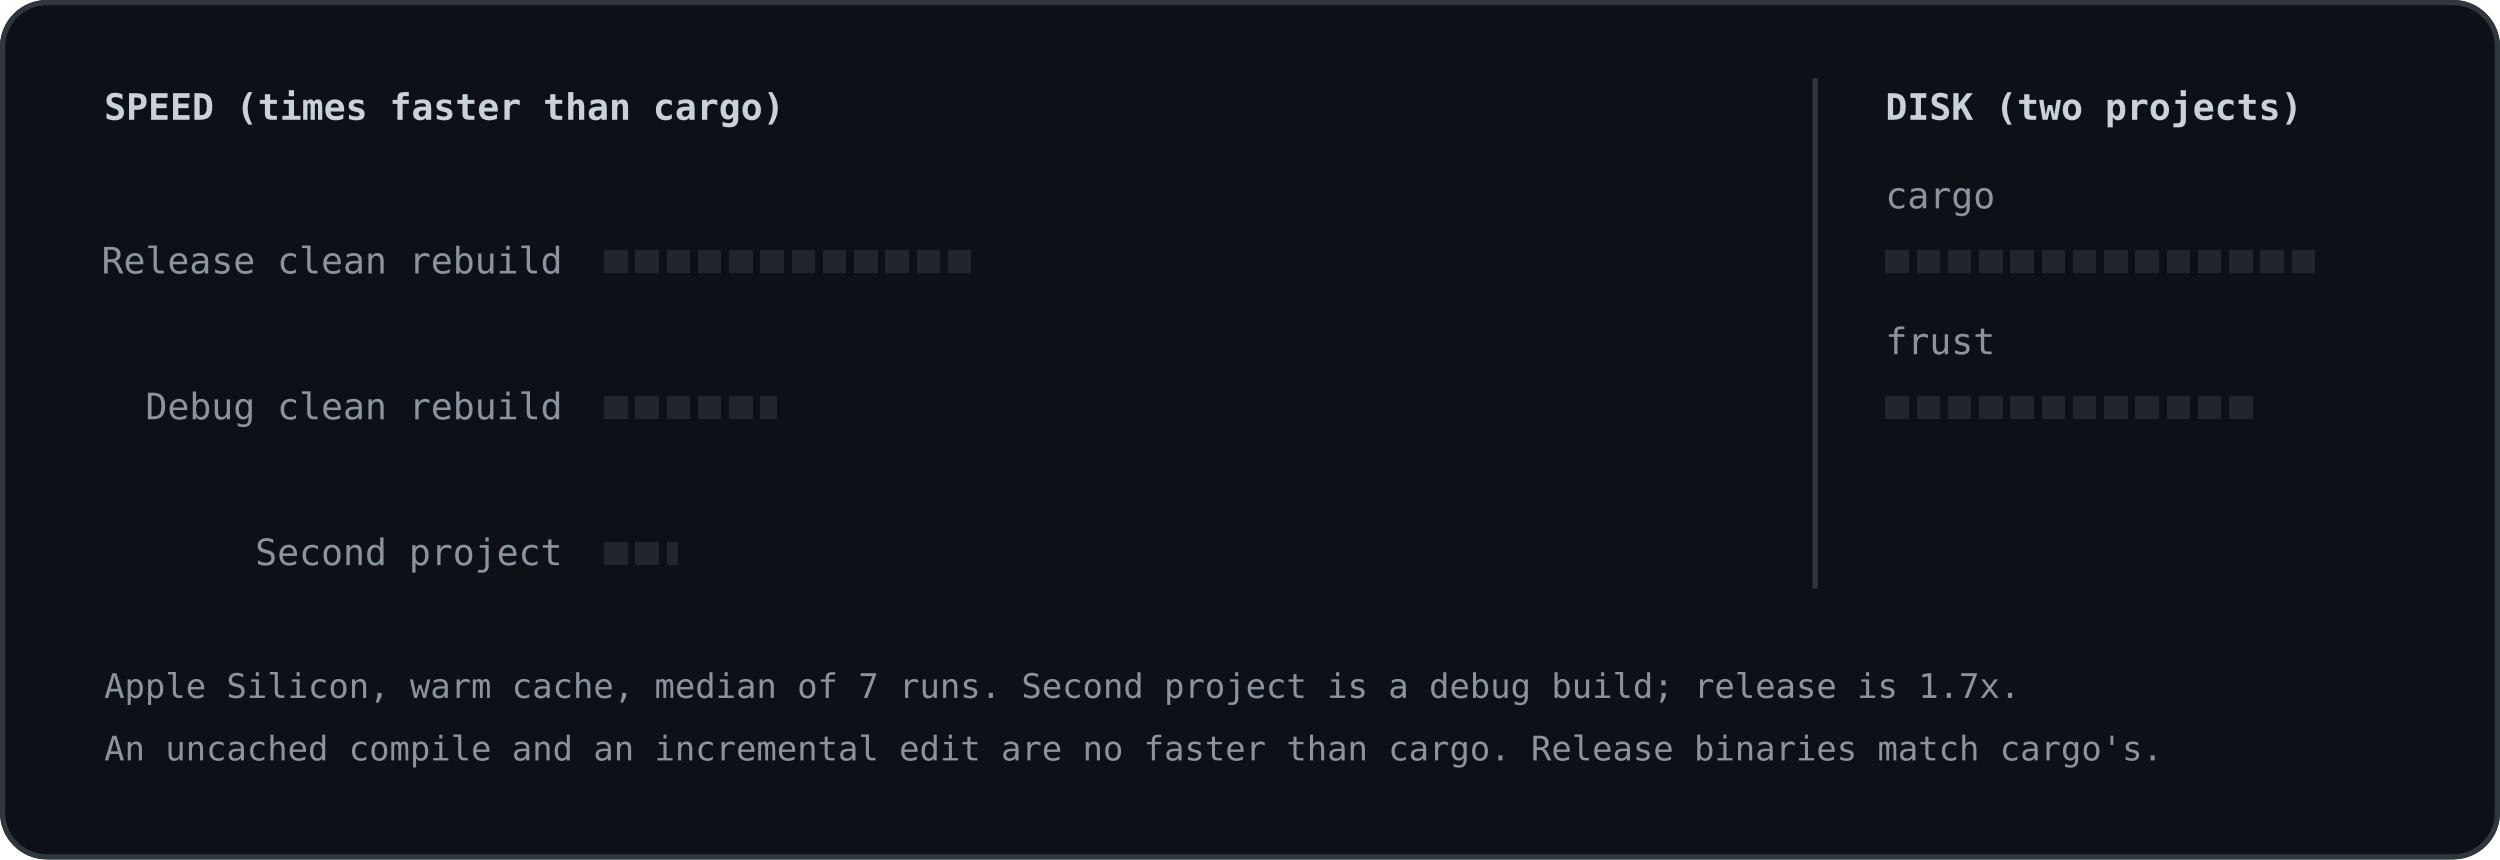
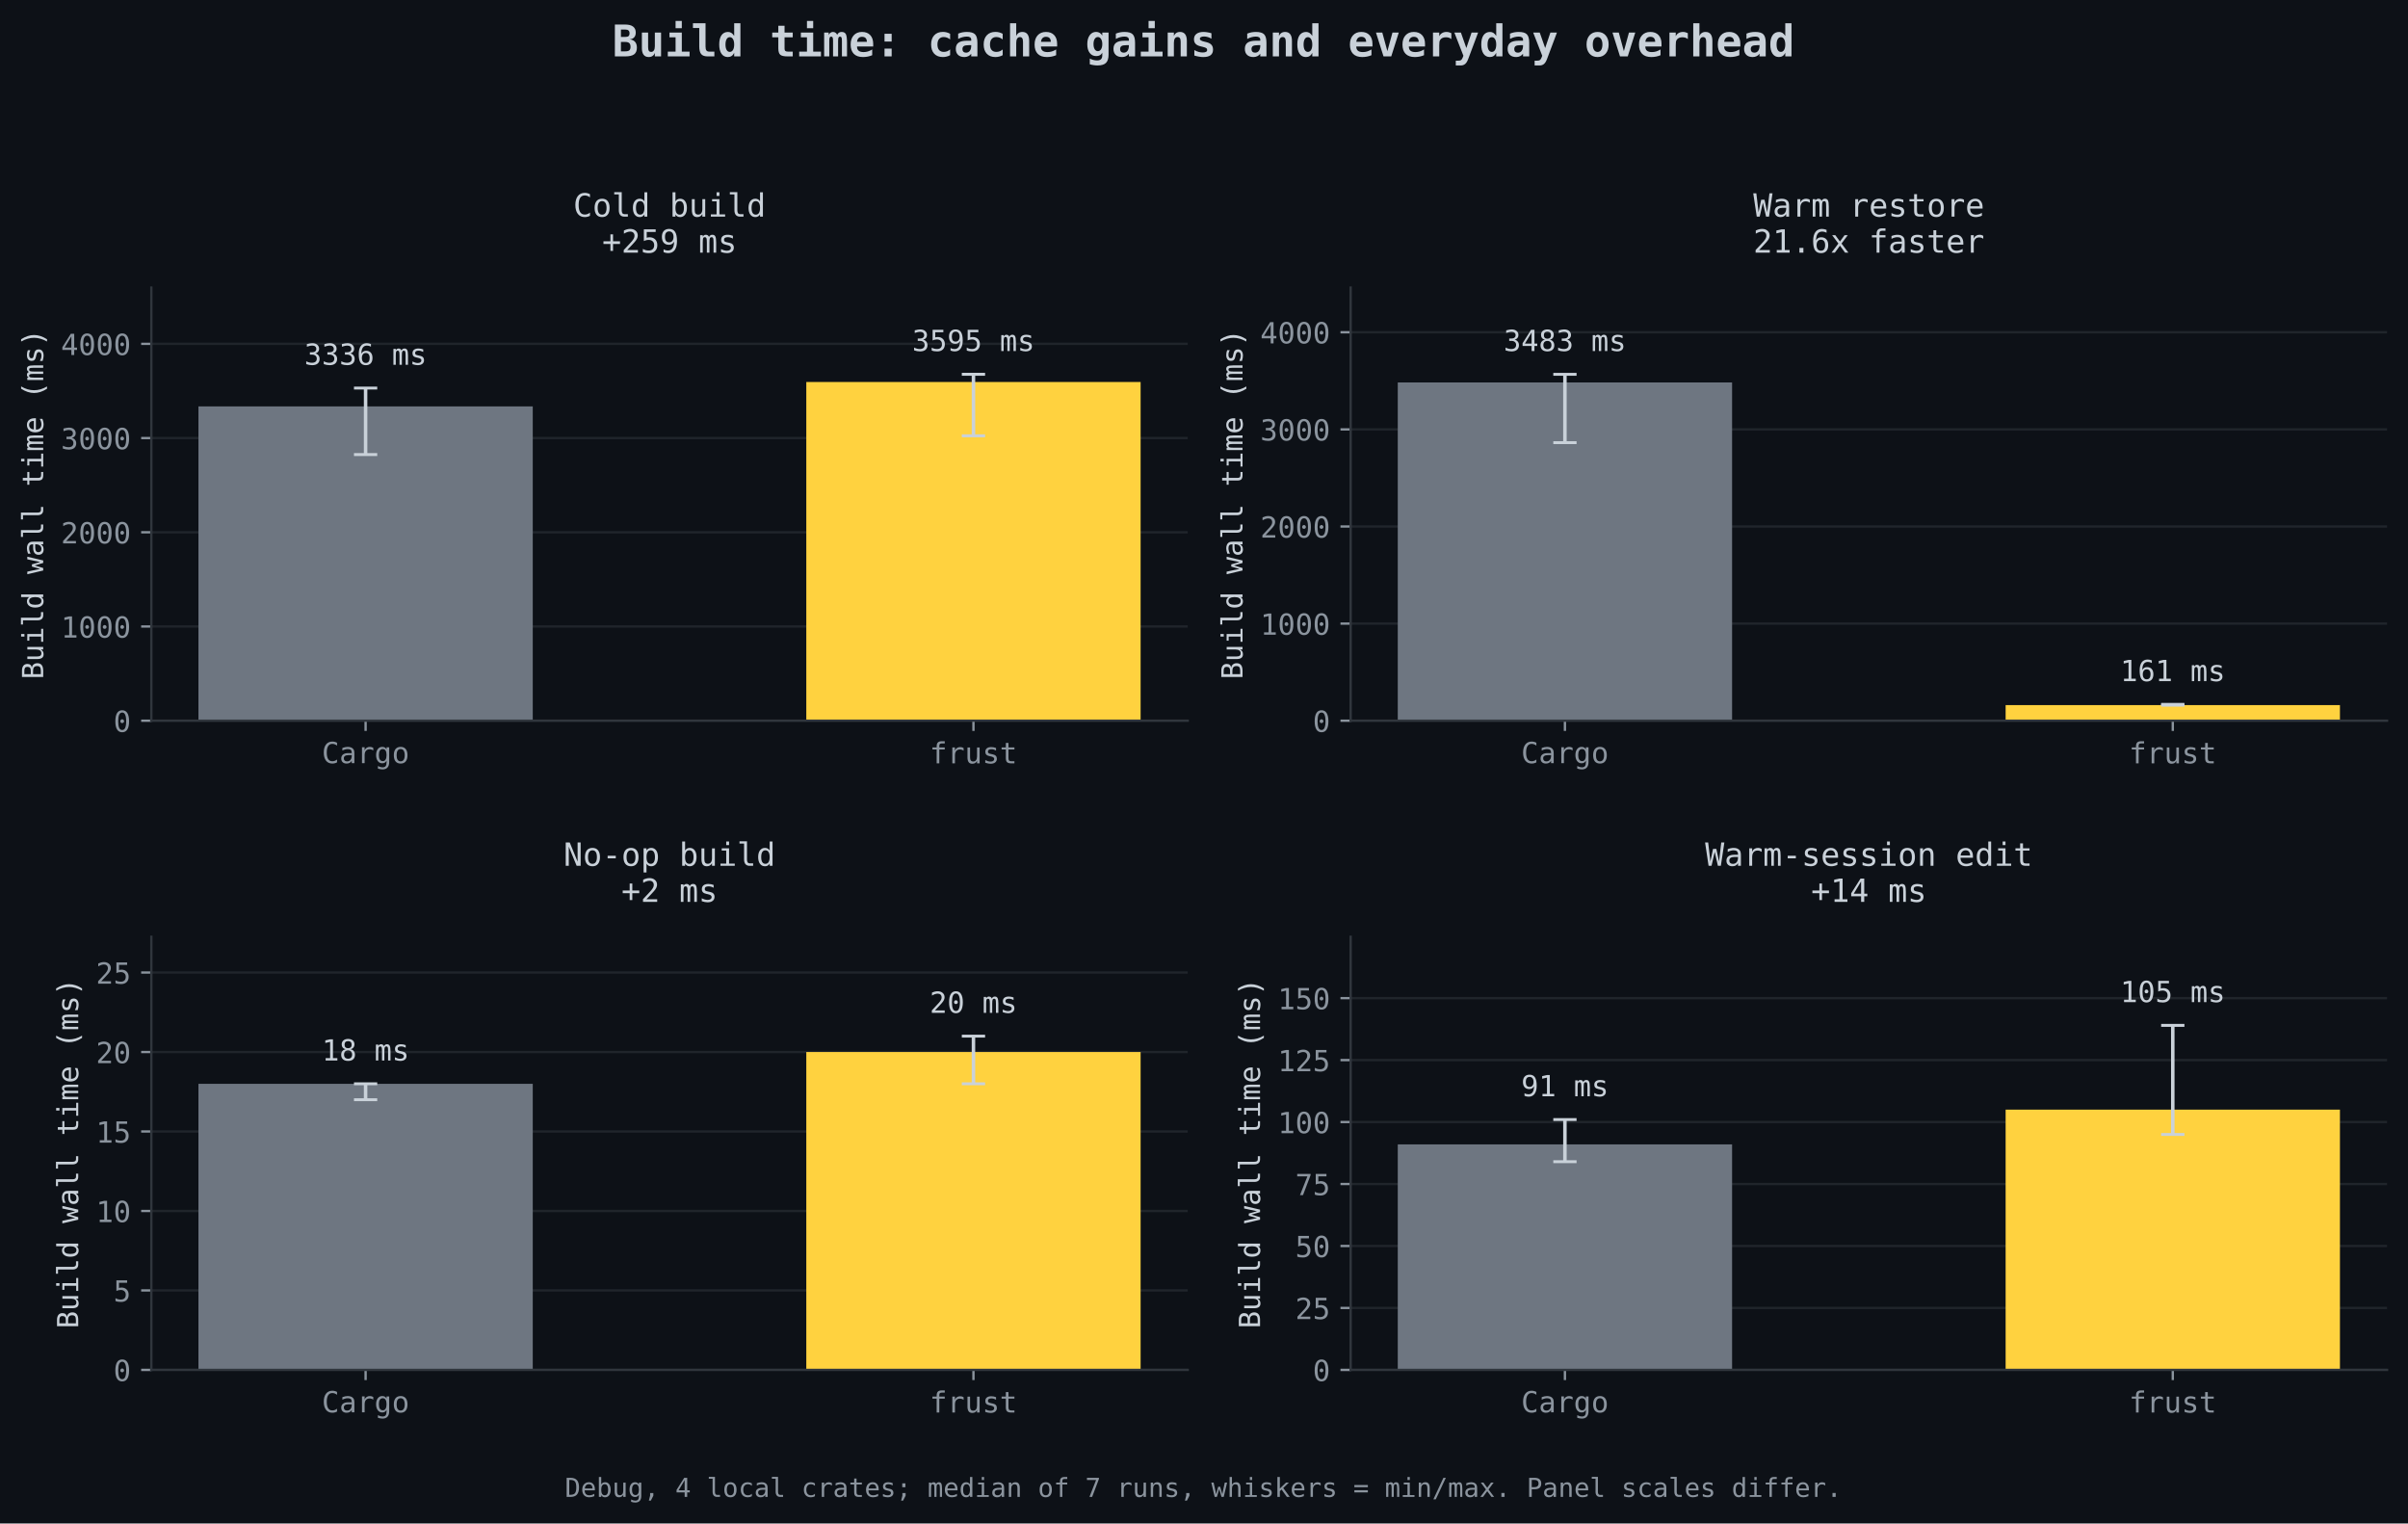
- <svg xmlns="http://www.w3.org/2000/svg" viewBox="0 0 960 330" width="960" height="330" role="img" aria-labelledby="t d">
-   <rect width="960" height="330" rx="18" fill="#0d1117" />
-   <rect x="1" y="1" width="958" height="328" rx="17" fill="none" stroke="#30363d" stroke-width="2" />
-   <text x="40" y="46" text-anchor="start" font-family="ui-monospace,SFMono-Regular,Menlo,Consolas,monospace" font-size="14" font-weight="bold" fill="#c9d1d9">SPEED  (times faster than cargo)</text>
-   <text x="724" y="46" text-anchor="start" font-family="ui-monospace,SFMono-Regular,Menlo,Consolas,monospace" font-size="14" font-weight="bold" fill="#c9d1d9">DISK  (two projects)</text>
-   <rect x="696" y="30" width="2" height="196" fill="#30363d" />
-   <text x="216" y="105" text-anchor="end" font-family="ui-monospace,SFMono-Regular,Menlo,Consolas,monospace" font-size="14" fill="#8b949e">Release clean rebuild</text>
-   <g shape-rendering="crispEdges">
-     <rect x="232" y="96" width="9" height="9" fill="#21262d">
-       <animate attributeName="fill" values="#21262d;#ffb089;#ffd23f;#ffd23f;#21262d;#21262d" keyTimes="0;0.05;0.07;0.95;0.98;1" calcMode="discrete" dur="8.0s" repeatCount="indefinite" />
-     </rect>
-     <rect x="244" y="96" width="9" height="9" fill="#21262d">
-       <animate attributeName="fill" values="#21262d;#ffb089;#ffd23f;#ffd23f;#21262d;#21262d" keyTimes="0;0.067;0.087;0.95;0.98;1" calcMode="discrete" dur="8.0s" repeatCount="indefinite" />
-     </rect>
-     <rect x="256" y="96" width="9" height="9" fill="#21262d">
-       <animate attributeName="fill" values="#21262d;#ffb089;#ffd23f;#ffd23f;#21262d;#21262d" keyTimes="0;0.083;0.103;0.95;0.98;1" calcMode="discrete" dur="8.0s" repeatCount="indefinite" />
-     </rect>
-     <rect x="268" y="96" width="9" height="9" fill="#21262d">
-       <animate attributeName="fill" values="#21262d;#ffb089;#ffd23f;#ffd23f;#21262d;#21262d" keyTimes="0;0.1;0.12;0.95;0.98;1" calcMode="discrete" dur="8.0s" repeatCount="indefinite" />
-     </rect>
-     <rect x="280" y="96" width="9" height="9" fill="#21262d">
-       <animate attributeName="fill" values="#21262d;#ffb089;#ffd23f;#ffd23f;#21262d;#21262d" keyTimes="0;0.117;0.137;0.95;0.98;1" calcMode="discrete" dur="8.0s" repeatCount="indefinite" />
-     </rect>
-     <rect x="292" y="96" width="9" height="9" fill="#21262d">
-       <animate attributeName="fill" values="#21262d;#ffb089;#ffd23f;#ffd23f;#21262d;#21262d" keyTimes="0;0.133;0.153;0.95;0.98;1" calcMode="discrete" dur="8.0s" repeatCount="indefinite" />
-     </rect>
-     <rect x="304" y="96" width="9" height="9" fill="#21262d">
-       <animate attributeName="fill" values="#21262d;#ffb089;#ffd23f;#ffd23f;#21262d;#21262d" keyTimes="0;0.15;0.17;0.95;0.98;1" calcMode="discrete" dur="8.0s" repeatCount="indefinite" />
-     </rect>
-     <rect x="316" y="96" width="9" height="9" fill="#21262d">
-       <animate attributeName="fill" values="#21262d;#ffb089;#ffd23f;#ffd23f;#21262d;#21262d" keyTimes="0;0.167;0.187;0.95;0.98;1" calcMode="discrete" dur="8.0s" repeatCount="indefinite" />
-     </rect>
-     <rect x="328" y="96" width="9" height="9" fill="#21262d">
-       <animate attributeName="fill" values="#21262d;#ffb089;#ffd23f;#ffd23f;#21262d;#21262d" keyTimes="0;0.183;0.203;0.95;0.98;1" calcMode="discrete" dur="8.0s" repeatCount="indefinite" />
-     </rect>
-     <rect x="340" y="96" width="9" height="9" fill="#21262d">
-       <animate attributeName="fill" values="#21262d;#ffb089;#ffd23f;#ffd23f;#21262d;#21262d" keyTimes="0;0.2;0.22;0.95;0.98;1" calcMode="discrete" dur="8.0s" repeatCount="indefinite" />
-     </rect>
-     <rect x="352" y="96" width="9" height="9" fill="#21262d">
-       <animate attributeName="fill" values="#21262d;#ffb089;#ffd23f;#ffd23f;#21262d;#21262d" keyTimes="0;0.217;0.237;0.95;0.98;1" calcMode="discrete" dur="8.0s" repeatCount="indefinite" />
-     </rect>
-     <rect x="364" y="96" width="9" height="9" fill="#21262d">
-       <animate attributeName="fill" values="#21262d;#ffb089;#ffd23f;#ffd23f;#21262d;#21262d" keyTimes="0;0.233;0.253;0.95;0.98;1" calcMode="discrete" dur="8.0s" repeatCount="indefinite" />
-     </rect>
+ <svg xmlns="http://www.w3.org/2000/svg" xmlns:xlink="http://www.w3.org/1999/xlink" width="827.612pt" height="523.538pt" viewBox="0 0 827.612 523.538" version="1.1">
+   <defs>
+     <style type="text/css">*{stroke-linejoin: round; stroke-linecap: butt}</style>
+   </defs>
+   <g id="figure_1">
+     <g id="patch_1">
+       <path d="M 0 523.538 L 827.612 523.538 L 827.612 0 L 0 0 z " style="fill: #0d1117" />
+     </g>
+     <g id="axes_1">
+       <g id="patch_2">
+         <path d="M 52.013 247.67 L 408.212 247.67 L 408.212 98.832 L 52.013 98.832 z " style="fill: #0d1117" />
+       </g>
+       <g id="matplotlib.axis_1">
+         <g id="xtick_1">
+           <g id="line2d_1">
+             <defs>
+               <path id="mad89effe1b" d="M 0 0 L 0 3.5 " style="stroke: #8b949e; stroke-width: 0.8" />
+             </defs>
+             <g>
+               <use xlink:href="#mad89effe1b" x="125.655" y="247.67" style="fill: #8b949e; stroke: #8b949e; stroke-width: 0.8" />
+             </g>
+           </g>
+           <g id="text_1">
+             <text style="font-size: 10px; font-family: 'DejaVu Sans Mono'; text-anchor: middle; fill: #8b949e" x="125.655" y="262.253" transform="rotate(-0 125.655 262.2528)">Cargo</text>
+           </g>
+         </g>
+         <g id="xtick_2">
+           <g id="line2d_2">
+             <g>
+               <use xlink:href="#mad89effe1b" x="334.57" y="247.67" style="fill: #8b949e; stroke: #8b949e; stroke-width: 0.8" />
+             </g>
+           </g>
+           <g id="text_2">
+             <text style="font-size: 10px; font-family: 'DejaVu Sans Mono'; text-anchor: middle; fill: #8b949e" x="334.57" y="262.322" transform="rotate(-0 334.57 262.3216)">frust</text>
+           </g>
+         </g>
+       </g>
+       <g id="matplotlib.axis_2">
+         <g id="ytick_1">
+           <g id="line2d_3">
+             <path d="M 52.013 247.67 L 408.212 247.67 " clip-path="url(#p4725dcc116)" style="fill: none; stroke: #30363d; stroke-opacity: 0.55; stroke-width: 0.8; stroke-linecap: square" />
+           </g>
+           <g id="line2d_4">
+             <defs>
+               <path id="mb03a143907" d="M 0 0 L -3.5 0 " style="stroke: #8b949e; stroke-width: 0.8" />
+             </defs>
+             <g>
+               <use xlink:href="#mb03a143907" x="52.013" y="247.67" style="fill: #8b949e; stroke: #8b949e; stroke-width: 0.8" />
+             </g>
+           </g>
+           <g id="text_3">
+             <text style="font-size: 10px; font-family: 'DejaVu Sans Mono'; text-anchor: end; fill: #8b949e" x="45.013" y="251.496" transform="rotate(-0 45.0125 251.4958)">0</text>
+           </g>
+         </g>
+         <g id="ytick_2">
+           <g id="line2d_5">
+             <path d="M 52.013 215.295 L 408.212 215.295 " clip-path="url(#p4725dcc116)" style="fill: none; stroke: #30363d; stroke-opacity: 0.55; stroke-width: 0.8; stroke-linecap: square" />
+           </g>
+           <g id="line2d_6">
+             <g>
+               <use xlink:href="#mb03a143907" x="52.013" y="215.295" style="fill: #8b949e; stroke: #8b949e; stroke-width: 0.8" />
+             </g>
+           </g>
+           <g id="text_4">
+             <text style="font-size: 10px; font-family: 'DejaVu Sans Mono'; text-anchor: end; fill: #8b949e" x="45.013" y="219.12" transform="rotate(-0 45.0125 219.1203)">1000</text>
+           </g>
+         </g>
+         <g id="ytick_3">
+           <g id="line2d_7">
+             <path d="M 52.013 182.919 L 408.212 182.919 " clip-path="url(#p4725dcc116)" style="fill: none; stroke: #30363d; stroke-opacity: 0.55; stroke-width: 0.8; stroke-linecap: square" />
+           </g>
+           <g id="line2d_8">
+             <g>
+               <use xlink:href="#mb03a143907" x="52.013" y="182.919" style="fill: #8b949e; stroke: #8b949e; stroke-width: 0.8" />
+             </g>
+           </g>
+           <g id="text_5">
+             <text style="font-size: 10px; font-family: 'DejaVu Sans Mono'; text-anchor: end; fill: #8b949e" x="45.013" y="186.745" transform="rotate(-0 45.0125 186.7449)">2000</text>
+           </g>
+         </g>
+         <g id="ytick_4">
+           <g id="line2d_9">
+             <path d="M 52.013 150.544 L 408.212 150.544 " clip-path="url(#p4725dcc116)" style="fill: none; stroke: #30363d; stroke-opacity: 0.55; stroke-width: 0.8; stroke-linecap: square" />
+           </g>
+           <g id="line2d_10">
+             <g>
+               <use xlink:href="#mb03a143907" x="52.013" y="150.544" style="fill: #8b949e; stroke: #8b949e; stroke-width: 0.8" />
+             </g>
+           </g>
+           <g id="text_6">
+             <text style="font-size: 10px; font-family: 'DejaVu Sans Mono'; text-anchor: end; fill: #8b949e" x="45.013" y="154.369" transform="rotate(-0 45.0125 154.3695)">3000</text>
+           </g>
+         </g>
+         <g id="ytick_5">
+           <g id="line2d_11">
+             <path d="M 52.013 118.168 L 408.212 118.168 " clip-path="url(#p4725dcc116)" style="fill: none; stroke: #30363d; stroke-opacity: 0.55; stroke-width: 0.8; stroke-linecap: square" />
+           </g>
+           <g id="line2d_12">
+             <g>
+               <use xlink:href="#mb03a143907" x="52.013" y="118.168" style="fill: #8b949e; stroke: #8b949e; stroke-width: 0.8" />
+             </g>
+           </g>
+           <g id="text_7">
+             <text style="font-size: 10px; font-family: 'DejaVu Sans Mono'; text-anchor: end; fill: #8b949e" x="45.013" y="121.994" transform="rotate(-0 45.0125 121.994)">4000</text>
+           </g>
+         </g>
+         <g id="text_8">
+           <text style="font-size: 10px; font-family: 'DejaVu Sans Mono'; text-anchor: middle; fill: #c9d1d9" x="14.852" y="173.251" transform="rotate(-90 14.85156 173.251)">Build wall time (ms)</text>
+         </g>
+       </g>
+       <g id="patch_3">
+         <path d="M 68.203 247.67 L 183.107 247.67 L 183.107 139.666 L 68.203 139.666 z " clip-path="url(#p4725dcc116)" style="fill: #6e7681" />
+       </g>
+       <g id="patch_4">
+         <path d="M 277.118 247.67 L 392.022 247.67 L 392.022 131.28 L 277.118 131.28 z " clip-path="url(#p4725dcc116)" style="fill: #ffd23f" />
+       </g>
+       <g id="LineCollection_1">
+         <path d="M 125.655 156.209 L 125.655 133.352 " clip-path="url(#p4725dcc116)" style="fill: none; stroke: #c9d1d9; stroke-width: 1.2" />
+         <path d="M 334.57 149.767 L 334.57 128.625 " clip-path="url(#p4725dcc116)" style="fill: none; stroke: #c9d1d9; stroke-width: 1.2" />
+       </g>
+       <g id="line2d_13">
+         <defs>
+           <path id="me47c34d2d5" d="M 4 0 L -4 -0 " style="stroke: #c9d1d9" />
+         </defs>
+         <g clip-path="url(#p4725dcc116)">
+           <use xlink:href="#me47c34d2d5" x="125.655" y="156.209" style="fill: #1f77b4; stroke: #c9d1d9" />
+           <use xlink:href="#me47c34d2d5" x="334.57" y="149.767" style="fill: #1f77b4; stroke: #c9d1d9" />
+         </g>
+       </g>
+       <g id="line2d_14">
+         <g clip-path="url(#p4725dcc116)">
+           <use xlink:href="#me47c34d2d5" x="125.655" y="133.352" style="fill: #1f77b4; stroke: #c9d1d9" />
+           <use xlink:href="#me47c34d2d5" x="334.57" y="128.625" style="fill: #1f77b4; stroke: #c9d1d9" />
+         </g>
+       </g>
+       <g id="patch_5">
+         <path d="M 52.013 247.67 L 52.013 98.832 " style="fill: none; stroke: #30363d; stroke-width: 0.8; stroke-linejoin: miter; stroke-linecap: square" />
+       </g>
+       <g id="patch_6">
+         <path d="M 52.013 247.67 L 408.212 247.67 " style="fill: none; stroke: #30363d; stroke-width: 0.8; stroke-linejoin: miter; stroke-linecap: square" />
+       </g>
+       <g id="text_9">
+         <text style="font-size: 10px; font-family: 'DejaVu Sans Mono'; text-anchor: middle; fill: #c9d1d9" x="125.655" y="125.352" transform="rotate(-0 125.655 125.3523)">3336 ms</text>
+       </g>
+       <g id="text_10">
+         <text style="font-size: 10px; font-family: 'DejaVu Sans Mono'; text-anchor: middle; fill: #c9d1d9" x="334.57" y="120.626" transform="rotate(-0 334.57 120.6255)">3595 ms</text>
+       </g>
+       <g id="text_11">
+         <text style="font-size: 11px; font-family: 'DejaVu Sans Mono'; fill: #c9d1d9" transform="translate(197.0008 74.44428)">Cold build</text>
+         <text style="font-size: 11px; font-family: 'DejaVu Sans Mono'; fill: #c9d1d9" transform="translate(206.9343 86.832)">+259 ms</text>
+       </g>
+     </g>
+     <g id="axes_2">
+       <g id="patch_7">
+         <path d="M 464.212 247.67 L 820.413 247.67 L 820.413 98.832 L 464.212 98.832 z " style="fill: #0d1117" />
+       </g>
+       <g id="matplotlib.axis_3">
+         <g id="xtick_3">
+           <g id="line2d_15">
+             <g>
+               <use xlink:href="#mad89effe1b" x="537.855" y="247.67" style="fill: #8b949e; stroke: #8b949e; stroke-width: 0.8" />
+             </g>
+           </g>
+           <g id="text_12">
+             <text style="font-size: 10px; font-family: 'DejaVu Sans Mono'; text-anchor: middle; fill: #8b949e" x="537.855" y="262.253" transform="rotate(-0 537.855 262.2528)">Cargo</text>
+           </g>
+         </g>
+         <g id="xtick_4">
+           <g id="line2d_16">
+             <g>
+               <use xlink:href="#mad89effe1b" x="746.77" y="247.67" style="fill: #8b949e; stroke: #8b949e; stroke-width: 0.8" />
+             </g>
+           </g>
+           <g id="text_13">
+             <text style="font-size: 10px; font-family: 'DejaVu Sans Mono'; text-anchor: middle; fill: #8b949e" x="746.77" y="262.322" transform="rotate(-0 746.77 262.3216)">frust</text>
+           </g>
+         </g>
+       </g>
+       <g id="matplotlib.axis_4">
+         <g id="ytick_6">
+           <g id="line2d_17">
+             <path d="M 464.212 247.67 L 820.413 247.67 " clip-path="url(#pdd0c378a15)" style="fill: none; stroke: #30363d; stroke-opacity: 0.55; stroke-width: 0.8; stroke-linecap: square" />
+           </g>
+           <g id="line2d_18">
+             <g>
+               <use xlink:href="#mb03a143907" x="464.212" y="247.67" style="fill: #8b949e; stroke: #8b949e; stroke-width: 0.8" />
+             </g>
+           </g>
+           <g id="text_14">
+             <text style="font-size: 10px; font-family: 'DejaVu Sans Mono'; text-anchor: end; fill: #8b949e" x="457.212" y="251.496" transform="rotate(-0 457.2125 251.4958)">0</text>
+           </g>
+         </g>
+         <g id="ytick_7">
+           <g id="line2d_19">
+             <path d="M 464.212 214.296 L 820.413 214.296 " clip-path="url(#pdd0c378a15)" style="fill: none; stroke: #30363d; stroke-opacity: 0.55; stroke-width: 0.8; stroke-linecap: square" />
+           </g>
+           <g id="line2d_20">
+             <g>
+               <use xlink:href="#mb03a143907" x="464.212" y="214.296" style="fill: #8b949e; stroke: #8b949e; stroke-width: 0.8" />
+             </g>
+           </g>
+           <g id="text_15">
+             <text style="font-size: 10px; font-family: 'DejaVu Sans Mono'; text-anchor: end; fill: #8b949e" x="457.212" y="218.122" transform="rotate(-0 457.2125 218.1222)">1000</text>
+           </g>
+         </g>
+         <g id="ytick_8">
+           <g id="line2d_21">
+             <path d="M 464.212 180.923 L 820.413 180.923 " clip-path="url(#pdd0c378a15)" style="fill: none; stroke: #30363d; stroke-opacity: 0.55; stroke-width: 0.8; stroke-linecap: square" />
+           </g>
+           <g id="line2d_22">
+             <g>
+               <use xlink:href="#mb03a143907" x="464.212" y="180.923" style="fill: #8b949e; stroke: #8b949e; stroke-width: 0.8" />
+             </g>
+           </g>
+           <g id="text_16">
+             <text style="font-size: 10px; font-family: 'DejaVu Sans Mono'; text-anchor: end; fill: #8b949e" x="457.212" y="184.749" transform="rotate(-0 457.2125 184.7485)">2000</text>
+           </g>
+         </g>
+         <g id="ytick_9">
+           <g id="line2d_23">
+             <path d="M 464.212 147.549 L 820.413 147.549 " clip-path="url(#pdd0c378a15)" style="fill: none; stroke: #30363d; stroke-opacity: 0.55; stroke-width: 0.8; stroke-linecap: square" />
+           </g>
+           <g id="line2d_24">
+             <g>
+               <use xlink:href="#mb03a143907" x="464.212" y="147.549" style="fill: #8b949e; stroke: #8b949e; stroke-width: 0.8" />
+             </g>
+           </g>
+           <g id="text_17">
+             <text style="font-size: 10px; font-family: 'DejaVu Sans Mono'; text-anchor: end; fill: #8b949e" x="457.212" y="151.375" transform="rotate(-0 457.2125 151.3749)">3000</text>
+           </g>
+         </g>
+         <g id="ytick_10">
+           <g id="line2d_25">
+             <path d="M 464.212 114.176 L 820.413 114.176 " clip-path="url(#pdd0c378a15)" style="fill: none; stroke: #30363d; stroke-opacity: 0.55; stroke-width: 0.8; stroke-linecap: square" />
+           </g>
+           <g id="line2d_26">
+             <g>
+               <use xlink:href="#mb03a143907" x="464.212" y="114.176" style="fill: #8b949e; stroke: #8b949e; stroke-width: 0.8" />
+             </g>
+           </g>
+           <g id="text_18">
+             <text style="font-size: 10px; font-family: 'DejaVu Sans Mono'; text-anchor: end; fill: #8b949e" x="457.212" y="118.001" transform="rotate(-0 457.2125 118.0013)">4000</text>
+           </g>
+         </g>
+         <g id="text_19">
+           <text style="font-size: 10px; font-family: 'DejaVu Sans Mono'; text-anchor: middle; fill: #c9d1d9" x="427.052" y="173.251" transform="rotate(-90 427.0516 173.251)">Build wall time (ms)</text>
+         </g>
+       </g>
+       <g id="patch_8">
+         <path d="M 480.403 247.67 L 595.307 247.67 L 595.307 131.43 L 480.403 131.43 z " clip-path="url(#pdd0c378a15)" style="fill: #6e7681" />
+       </g>
+       <g id="patch_9">
+         <path d="M 689.318 247.67 L 804.222 247.67 L 804.222 242.297 L 689.318 242.297 z " clip-path="url(#pdd0c378a15)" style="fill: #ffd23f" />
+       </g>
+       <g id="LineCollection_2">
+         <path d="M 537.855 152.121 L 537.855 128.626 " clip-path="url(#pdd0c378a15)" style="fill: none; stroke: #c9d1d9; stroke-width: 1.2" />
+         <path d="M 746.77 242.33 L 746.77 242.063 " clip-path="url(#pdd0c378a15)" style="fill: none; stroke: #c9d1d9; stroke-width: 1.2" />
+       </g>
+       <g id="line2d_27">
+         <g clip-path="url(#pdd0c378a15)">
+           <use xlink:href="#me47c34d2d5" x="537.855" y="152.121" style="fill: #1f77b4; stroke: #c9d1d9" />
+           <use xlink:href="#me47c34d2d5" x="746.77" y="242.33" style="fill: #1f77b4; stroke: #c9d1d9" />
+         </g>
+       </g>
+       <g id="line2d_28">
+         <g clip-path="url(#pdd0c378a15)">
+           <use xlink:href="#me47c34d2d5" x="537.855" y="128.626" style="fill: #1f77b4; stroke: #c9d1d9" />
+           <use xlink:href="#me47c34d2d5" x="746.77" y="242.063" style="fill: #1f77b4; stroke: #c9d1d9" />
+         </g>
+       </g>
+       <g id="patch_10">
+         <path d="M 464.212 247.67 L 464.212 98.832 " style="fill: none; stroke: #30363d; stroke-width: 0.8; stroke-linejoin: miter; stroke-linecap: square" />
+       </g>
+       <g id="patch_11">
+         <path d="M 464.212 247.67 L 820.413 247.67 " style="fill: none; stroke: #30363d; stroke-width: 0.8; stroke-linejoin: miter; stroke-linecap: square" />
+       </g>
+       <g id="text_20">
+         <text style="font-size: 10px; font-family: 'DejaVu Sans Mono'; text-anchor: middle; fill: #c9d1d9" x="537.855" y="120.626" transform="rotate(-0 537.855 120.6263)">3483 ms</text>
+       </g>
+       <g id="text_21">
+         <text style="font-size: 10px; font-family: 'DejaVu Sans Mono'; text-anchor: middle; fill: #c9d1d9" x="746.77" y="234.063" transform="rotate(-0 746.77 234.0632)">161 ms</text>
+       </g>
+       <g id="text_22">
+         <text style="font-size: 11px; font-family: 'DejaVu Sans Mono'; fill: #c9d1d9" transform="translate(602.5784 74.44428)">Warm restore</text>
+         <text style="font-size: 11px; font-family: 'DejaVu Sans Mono'; fill: #c9d1d9" transform="translate(602.5784 86.832)">21.6x faster</text>
+       </g>
+     </g>
+     <g id="axes_3">
+       <g id="patch_12">
+         <path d="M 52.013 470.756 L 408.212 470.756 L 408.212 321.918 L 52.013 321.918 z " style="fill: #0d1117" />
+       </g>
+       <g id="matplotlib.axis_5">
+         <g id="xtick_5">
+           <g id="line2d_29">
+             <g>
+               <use xlink:href="#mad89effe1b" x="125.655" y="470.756" style="fill: #8b949e; stroke: #8b949e; stroke-width: 0.8" />
+             </g>
+           </g>
+           <g id="text_23">
+             <text style="font-size: 10px; font-family: 'DejaVu Sans Mono'; text-anchor: middle; fill: #8b949e" x="125.655" y="485.339" transform="rotate(-0 125.655 485.3388)">Cargo</text>
+           </g>
+         </g>
+         <g id="xtick_6">
+           <g id="line2d_30">
+             <g>
+               <use xlink:href="#mad89effe1b" x="334.57" y="470.756" style="fill: #8b949e; stroke: #8b949e; stroke-width: 0.8" />
+             </g>
+           </g>
+           <g id="text_24">
+             <text style="font-size: 10px; font-family: 'DejaVu Sans Mono'; text-anchor: middle; fill: #8b949e" x="334.57" y="485.408" transform="rotate(-0 334.57 485.4076)">frust</text>
+           </g>
+         </g>
+       </g>
+       <g id="matplotlib.axis_6">
+         <g id="ytick_11">
+           <g id="line2d_31">
+             <path d="M 52.013 470.756 L 408.212 470.756 " clip-path="url(#p99eb0f1bbd)" style="fill: none; stroke: #30363d; stroke-opacity: 0.55; stroke-width: 0.8; stroke-linecap: square" />
+           </g>
+           <g id="line2d_32">
+             <g>
+               <use xlink:href="#mb03a143907" x="52.013" y="470.756" style="fill: #8b949e; stroke: #8b949e; stroke-width: 0.8" />
+             </g>
+           </g>
+           <g id="text_25">
+             <text style="font-size: 10px; font-family: 'DejaVu Sans Mono'; text-anchor: end; fill: #8b949e" x="45.013" y="474.582" transform="rotate(-0 45.0125 474.5818)">0</text>
+           </g>
+         </g>
+         <g id="ytick_12">
+           <g id="line2d_33">
+             <path d="M 52.013 443.446 L 408.212 443.446 " clip-path="url(#p99eb0f1bbd)" style="fill: none; stroke: #30363d; stroke-opacity: 0.55; stroke-width: 0.8; stroke-linecap: square" />
+           </g>
+           <g id="line2d_34">
+             <g>
+               <use xlink:href="#mb03a143907" x="52.013" y="443.446" style="fill: #8b949e; stroke: #8b949e; stroke-width: 0.8" />
+             </g>
+           </g>
+           <g id="text_26">
+             <text style="font-size: 10px; font-family: 'DejaVu Sans Mono'; text-anchor: end; fill: #8b949e" x="45.013" y="447.272" transform="rotate(-0 45.0125 447.2721)">5</text>
+           </g>
+         </g>
+         <g id="ytick_13">
+           <g id="line2d_35">
+             <path d="M 52.013 416.137 L 408.212 416.137 " clip-path="url(#p99eb0f1bbd)" style="fill: none; stroke: #30363d; stroke-opacity: 0.55; stroke-width: 0.8; stroke-linecap: square" />
+           </g>
+           <g id="line2d_36">
+             <g>
+               <use xlink:href="#mb03a143907" x="52.013" y="416.137" style="fill: #8b949e; stroke: #8b949e; stroke-width: 0.8" />
+             </g>
+           </g>
+           <g id="text_27">
+             <text style="font-size: 10px; font-family: 'DejaVu Sans Mono'; text-anchor: end; fill: #8b949e" x="45.013" y="419.962" transform="rotate(-0 45.0125 419.9623)">10</text>
+           </g>
+         </g>
+         <g id="ytick_14">
+           <g id="line2d_37">
+             <path d="M 52.013 388.827 L 408.212 388.827 " clip-path="url(#p99eb0f1bbd)" style="fill: none; stroke: #30363d; stroke-opacity: 0.55; stroke-width: 0.8; stroke-linecap: square" />
+           </g>
+           <g id="line2d_38">
+             <g>
+               <use xlink:href="#mb03a143907" x="52.013" y="388.827" style="fill: #8b949e; stroke: #8b949e; stroke-width: 0.8" />
+             </g>
+           </g>
+           <g id="text_28">
+             <text style="font-size: 10px; font-family: 'DejaVu Sans Mono'; text-anchor: end; fill: #8b949e" x="45.013" y="392.653" transform="rotate(-0 45.0125 392.6526)">15</text>
+           </g>
+         </g>
+         <g id="ytick_15">
+           <g id="line2d_39">
+             <path d="M 52.013 361.517 L 408.212 361.517 " clip-path="url(#p99eb0f1bbd)" style="fill: none; stroke: #30363d; stroke-opacity: 0.55; stroke-width: 0.8; stroke-linecap: square" />
+           </g>
+           <g id="line2d_40">
+             <g>
+               <use xlink:href="#mb03a143907" x="52.013" y="361.517" style="fill: #8b949e; stroke: #8b949e; stroke-width: 0.8" />
+             </g>
+           </g>
+           <g id="text_29">
+             <text style="font-size: 10px; font-family: 'DejaVu Sans Mono'; text-anchor: end; fill: #8b949e" x="45.013" y="365.343" transform="rotate(-0 45.0125 365.3429)">20</text>
+           </g>
+         </g>
+         <g id="ytick_16">
+           <g id="line2d_41">
+             <path d="M 52.013 334.207 L 408.212 334.207 " clip-path="url(#p99eb0f1bbd)" style="fill: none; stroke: #30363d; stroke-opacity: 0.55; stroke-width: 0.8; stroke-linecap: square" />
+           </g>
+           <g id="line2d_42">
+             <g>
+               <use xlink:href="#mb03a143907" x="52.013" y="334.207" style="fill: #8b949e; stroke: #8b949e; stroke-width: 0.8" />
+             </g>
+           </g>
+           <g id="text_30">
+             <text style="font-size: 10px; font-family: 'DejaVu Sans Mono'; text-anchor: end; fill: #8b949e" x="45.013" y="338.033" transform="rotate(-0 45.0125 338.0332)">25</text>
+           </g>
+         </g>
+         <g id="text_31">
+           <text style="font-size: 10px; font-family: 'DejaVu Sans Mono'; text-anchor: middle; fill: #c9d1d9" x="26.892" y="396.337" transform="rotate(-90 26.89219 396.337)">Build wall time (ms)</text>
+         </g>
+       </g>
+       <g id="patch_13">
+         <path d="M 68.203 470.756 L 183.107 470.756 L 183.107 372.441 L 68.203 372.441 z " clip-path="url(#p99eb0f1bbd)" style="fill: #6e7681" />
+       </g>
+       <g id="patch_14">
+         <path d="M 277.118 470.756 L 392.022 470.756 L 392.022 361.517 L 277.118 361.517 z " clip-path="url(#p99eb0f1bbd)" style="fill: #ffd23f" />
+       </g>
+       <g id="LineCollection_3">
+         <path d="M 125.655 377.903 L 125.655 372.441 " clip-path="url(#p99eb0f1bbd)" style="fill: none; stroke: #c9d1d9; stroke-width: 1.2" />
+         <path d="M 334.57 372.441 L 334.57 356.055 " clip-path="url(#p99eb0f1bbd)" style="fill: none; stroke: #c9d1d9; stroke-width: 1.2" />
+       </g>
+       <g id="line2d_43">
+         <g clip-path="url(#p99eb0f1bbd)">
+           <use xlink:href="#me47c34d2d5" x="125.655" y="377.903" style="fill: #1f77b4; stroke: #c9d1d9" />
+           <use xlink:href="#me47c34d2d5" x="334.57" y="372.441" style="fill: #1f77b4; stroke: #c9d1d9" />
+         </g>
+       </g>
+       <g id="line2d_44">
+         <g clip-path="url(#p99eb0f1bbd)">
+           <use xlink:href="#me47c34d2d5" x="125.655" y="372.441" style="fill: #1f77b4; stroke: #c9d1d9" />
+           <use xlink:href="#me47c34d2d5" x="334.57" y="356.055" style="fill: #1f77b4; stroke: #c9d1d9" />
+         </g>
+       </g>
+       <g id="patch_15">
+         <path d="M 52.013 470.756 L 52.013 321.918 " style="fill: none; stroke: #30363d; stroke-width: 0.8; stroke-linejoin: miter; stroke-linecap: square" />
+       </g>
+       <g id="patch_16">
+         <path d="M 52.013 470.756 L 408.212 470.756 " style="fill: none; stroke: #30363d; stroke-width: 0.8; stroke-linejoin: miter; stroke-linecap: square" />
+       </g>
+       <g id="text_32">
+         <text style="font-size: 10px; font-family: 'DejaVu Sans Mono'; text-anchor: middle; fill: #c9d1d9" x="125.655" y="364.441" transform="rotate(-0 125.655 364.441)">18 ms</text>
+       </g>
+       <g id="text_33">
+         <text style="font-size: 10px; font-family: 'DejaVu Sans Mono'; text-anchor: middle; fill: #c9d1d9" x="334.57" y="348.055" transform="rotate(-0 334.57 348.0552)">20 ms</text>
+       </g>
+       <g id="text_34">
+         <text style="font-size: 11px; font-family: 'DejaVu Sans Mono'; fill: #c9d1d9" transform="translate(193.6896 297.5303)">No-op build</text>
+         <text style="font-size: 11px; font-family: 'DejaVu Sans Mono'; fill: #c9d1d9" transform="translate(213.5566 309.918)">+2 ms</text>
+       </g>
+     </g>
+     <g id="axes_4">
+       <g id="patch_17">
+         <path d="M 464.212 470.756 L 820.413 470.756 L 820.413 321.918 L 464.212 321.918 z " style="fill: #0d1117" />
+       </g>
+       <g id="matplotlib.axis_7">
+         <g id="xtick_7">
+           <g id="line2d_45">
+             <g>
+               <use xlink:href="#mad89effe1b" x="537.855" y="470.756" style="fill: #8b949e; stroke: #8b949e; stroke-width: 0.8" />
+             </g>
+           </g>
+           <g id="text_35">
+             <text style="font-size: 10px; font-family: 'DejaVu Sans Mono'; text-anchor: middle; fill: #8b949e" x="537.855" y="485.339" transform="rotate(-0 537.855 485.3388)">Cargo</text>
+           </g>
+         </g>
+         <g id="xtick_8">
+           <g id="line2d_46">
+             <g>
+               <use xlink:href="#mad89effe1b" x="746.77" y="470.756" style="fill: #8b949e; stroke: #8b949e; stroke-width: 0.8" />
+             </g>
+           </g>
+           <g id="text_36">
+             <text style="font-size: 10px; font-family: 'DejaVu Sans Mono'; text-anchor: middle; fill: #8b949e" x="746.77" y="485.408" transform="rotate(-0 746.77 485.4076)">frust</text>
+           </g>
+         </g>
+       </g>
+       <g id="matplotlib.axis_8">
+         <g id="ytick_17">
+           <g id="line2d_47">
+             <path d="M 464.212 470.756 L 820.413 470.756 " clip-path="url(#p63c5eabba6)" style="fill: none; stroke: #30363d; stroke-opacity: 0.55; stroke-width: 0.8; stroke-linecap: square" />
+           </g>
+           <g id="line2d_48">
+             <g>
+               <use xlink:href="#mb03a143907" x="464.212" y="470.756" style="fill: #8b949e; stroke: #8b949e; stroke-width: 0.8" />
+             </g>
+           </g>
+           <g id="text_37">
+             <text style="font-size: 10px; font-family: 'DejaVu Sans Mono'; text-anchor: end; fill: #8b949e" x="457.212" y="474.582" transform="rotate(-0 457.2125 474.5818)">0</text>
+           </g>
+         </g>
+         <g id="ytick_18">
+           <g id="line2d_49">
+             <path d="M 464.212 449.463 L 820.413 449.463 " clip-path="url(#p63c5eabba6)" style="fill: none; stroke: #30363d; stroke-opacity: 0.55; stroke-width: 0.8; stroke-linecap: square" />
+           </g>
+           <g id="line2d_50">
+             <g>
+               <use xlink:href="#mb03a143907" x="464.212" y="449.463" style="fill: #8b949e; stroke: #8b949e; stroke-width: 0.8" />
+             </g>
+           </g>
+           <g id="text_38">
+             <text style="font-size: 10px; font-family: 'DejaVu Sans Mono'; text-anchor: end; fill: #8b949e" x="457.212" y="453.289" transform="rotate(-0 457.2125 453.2888)">25</text>
+           </g>
+         </g>
+         <g id="ytick_19">
+           <g id="line2d_51">
+             <path d="M 464.212 428.17 L 820.413 428.17 " clip-path="url(#p63c5eabba6)" style="fill: none; stroke: #30363d; stroke-opacity: 0.55; stroke-width: 0.8; stroke-linecap: square" />
+           </g>
+           <g id="line2d_52">
+             <g>
+               <use xlink:href="#mb03a143907" x="464.212" y="428.17" style="fill: #8b949e; stroke: #8b949e; stroke-width: 0.8" />
+             </g>
+           </g>
+           <g id="text_39">
+             <text style="font-size: 10px; font-family: 'DejaVu Sans Mono'; text-anchor: end; fill: #8b949e" x="457.212" y="431.996" transform="rotate(-0 457.2125 431.9958)">50</text>
+           </g>
+         </g>
+         <g id="ytick_20">
+           <g id="line2d_53">
+             <path d="M 464.212 406.877 L 820.413 406.877 " clip-path="url(#p63c5eabba6)" style="fill: none; stroke: #30363d; stroke-opacity: 0.55; stroke-width: 0.8; stroke-linecap: square" />
+           </g>
+           <g id="line2d_54">
+             <g>
+               <use xlink:href="#mb03a143907" x="464.212" y="406.877" style="fill: #8b949e; stroke: #8b949e; stroke-width: 0.8" />
+             </g>
+           </g>
+           <g id="text_40">
+             <text style="font-size: 10px; font-family: 'DejaVu Sans Mono'; text-anchor: end; fill: #8b949e" x="457.212" y="410.703" transform="rotate(-0 457.2125 410.7028)">75</text>
+           </g>
+         </g>
+         <g id="ytick_21">
+           <g id="line2d_55">
+             <path d="M 464.212 385.584 L 820.413 385.584 " clip-path="url(#p63c5eabba6)" style="fill: none; stroke: #30363d; stroke-opacity: 0.55; stroke-width: 0.8; stroke-linecap: square" />
+           </g>
+           <g id="line2d_56">
+             <g>
+               <use xlink:href="#mb03a143907" x="464.212" y="385.584" style="fill: #8b949e; stroke: #8b949e; stroke-width: 0.8" />
+             </g>
+           </g>
+           <g id="text_41">
+             <text style="font-size: 10px; font-family: 'DejaVu Sans Mono'; text-anchor: end; fill: #8b949e" x="457.212" y="389.41" transform="rotate(-0 457.2125 389.4098)">100</text>
+           </g>
+         </g>
+         <g id="ytick_22">
+           <g id="line2d_57">
+             <path d="M 464.212 364.291 L 820.413 364.291 " clip-path="url(#p63c5eabba6)" style="fill: none; stroke: #30363d; stroke-opacity: 0.55; stroke-width: 0.8; stroke-linecap: square" />
+           </g>
+           <g id="line2d_58">
+             <g>
+               <use xlink:href="#mb03a143907" x="464.212" y="364.291" style="fill: #8b949e; stroke: #8b949e; stroke-width: 0.8" />
+             </g>
+           </g>
+           <g id="text_42">
+             <text style="font-size: 10px; font-family: 'DejaVu Sans Mono'; text-anchor: end; fill: #8b949e" x="457.212" y="368.117" transform="rotate(-0 457.2125 368.1168)">125</text>
+           </g>
+         </g>
+         <g id="ytick_23">
+           <g id="line2d_59">
+             <path d="M 464.212 342.998 L 820.413 342.998 " clip-path="url(#p63c5eabba6)" style="fill: none; stroke: #30363d; stroke-opacity: 0.55; stroke-width: 0.8; stroke-linecap: square" />
+           </g>
+           <g id="line2d_60">
+             <g>
+               <use xlink:href="#mb03a143907" x="464.212" y="342.998" style="fill: #8b949e; stroke: #8b949e; stroke-width: 0.8" />
+             </g>
+           </g>
+           <g id="text_43">
+             <text style="font-size: 10px; font-family: 'DejaVu Sans Mono'; text-anchor: end; fill: #8b949e" x="457.212" y="346.824" transform="rotate(-0 457.2125 346.8238)">150</text>
+           </g>
+         </g>
+         <g id="text_44">
+           <text style="font-size: 10px; font-family: 'DejaVu Sans Mono'; text-anchor: middle; fill: #c9d1d9" x="433.072" y="396.337" transform="rotate(-90 433.0719 396.337)">Build wall time (ms)</text>
+         </g>
+       </g>
+       <g id="patch_18">
+         <path d="M 480.403 470.756 L 595.307 470.756 L 595.307 393.25 L 480.403 393.25 z " clip-path="url(#p63c5eabba6)" style="fill: #6e7681" />
+       </g>
+       <g id="patch_19">
+         <path d="M 689.318 470.756 L 804.222 470.756 L 804.222 381.325 L 689.318 381.325 z " clip-path="url(#p63c5eabba6)" style="fill: #ffd23f" />
+       </g>
+       <g id="LineCollection_4">
+         <path d="M 537.855 399.212 L 537.855 384.732 " clip-path="url(#p63c5eabba6)" style="fill: none; stroke: #c9d1d9; stroke-width: 1.2" />
+         <path d="M 746.77 389.843 L 746.77 352.367 " clip-path="url(#p63c5eabba6)" style="fill: none; stroke: #c9d1d9; stroke-width: 1.2" />
+       </g>
+       <g id="line2d_61">
+         <g clip-path="url(#p63c5eabba6)">
+           <use xlink:href="#me47c34d2d5" x="537.855" y="399.212" style="fill: #1f77b4; stroke: #c9d1d9" />
+           <use xlink:href="#me47c34d2d5" x="746.77" y="389.843" style="fill: #1f77b4; stroke: #c9d1d9" />
+         </g>
+       </g>
+       <g id="line2d_62">
+         <g clip-path="url(#p63c5eabba6)">
+           <use xlink:href="#me47c34d2d5" x="537.855" y="384.732" style="fill: #1f77b4; stroke: #c9d1d9" />
+           <use xlink:href="#me47c34d2d5" x="746.77" y="352.367" style="fill: #1f77b4; stroke: #c9d1d9" />
+         </g>
+       </g>
+       <g id="patch_20">
+         <path d="M 464.212 470.756 L 464.212 321.918 " style="fill: none; stroke: #30363d; stroke-width: 0.8; stroke-linejoin: miter; stroke-linecap: square" />
+       </g>
+       <g id="patch_21">
+         <path d="M 464.212 470.756 L 820.413 470.756 " style="fill: none; stroke: #30363d; stroke-width: 0.8; stroke-linejoin: miter; stroke-linecap: square" />
+       </g>
+       <g id="text_45">
+         <text style="font-size: 10px; font-family: 'DejaVu Sans Mono'; text-anchor: middle; fill: #c9d1d9" x="537.855" y="376.732" transform="rotate(-0 537.855 376.7323)">91 ms</text>
+       </g>
+       <g id="text_46">
+         <text style="font-size: 10px; font-family: 'DejaVu Sans Mono'; text-anchor: middle; fill: #c9d1d9" x="746.77" y="344.367" transform="rotate(-0 746.77 344.367)">105 ms</text>
+       </g>
+       <g id="text_47">
+         <text style="font-size: 11px; font-family: 'DejaVu Sans Mono'; fill: #c9d1d9" transform="translate(586.0226 297.5303)">Warm-session edit</text>
+         <text style="font-size: 11px; font-family: 'DejaVu Sans Mono'; fill: #c9d1d9" transform="translate(622.4455 309.918)">+14 ms</text>
+       </g>
+     </g>
+     <g id="text_48">
+       <text style="font-weight: 700; font-size: 15px; font-family: 'DejaVu Sans Mono'; text-anchor: middle; fill: #c9d1d9" x="413.613" y="19.38" transform="rotate(-0 413.6125 19.38047)">Build time: cache gains and everyday overhead</text>
+     </g>
+     <g id="text_49">
+       <text style="font-size: 9px; font-family: 'DejaVu Sans Mono'; text-anchor: middle; fill: #8b949e" x="413.613" y="514.404" transform="rotate(-0 413.6125 514.404)">Debug, 4 local crates; median of 7 runs, whiskers = min/max. Panel scales differ.</text>
+     </g>
  </g>
-   <g shape-rendering="crispEdges">
- </g>
-   <text x="384" y="105" text-anchor="start" font-family="ui-monospace,SFMono-Regular,Menlo,Consolas,monospace" font-size="14" font-weight="bold" fill="#ffd23f" opacity="0">12x<animate attributeName="opacity" values="0;1;0;0" keyTimes="0;0.370;0.98;1" calcMode="discrete" dur="8.0s" repeatCount="indefinite" />
-   </text>
-   <text x="216" y="161" text-anchor="end" font-family="ui-monospace,SFMono-Regular,Menlo,Consolas,monospace" font-size="14" fill="#8b949e">Debug clean rebuild</text>
-   <g shape-rendering="crispEdges">
-     <rect x="232" y="152" width="9" height="9" fill="#21262d">
-       <animate attributeName="fill" values="#21262d;#ffb089;#ffd23f;#ffd23f;#21262d;#21262d" keyTimes="0;0.09;0.11;0.95;0.98;1" calcMode="discrete" dur="8.0s" repeatCount="indefinite" />
-     </rect>
-     <rect x="244" y="152" width="9" height="9" fill="#21262d">
-       <animate attributeName="fill" values="#21262d;#ffb089;#ffd23f;#ffd23f;#21262d;#21262d" keyTimes="0;0.11;0.13;0.95;0.98;1" calcMode="discrete" dur="8.0s" repeatCount="indefinite" />
-     </rect>
-     <rect x="256" y="152" width="9" height="9" fill="#21262d">
-       <animate attributeName="fill" values="#21262d;#ffb089;#ffd23f;#ffd23f;#21262d;#21262d" keyTimes="0;0.13;0.15;0.95;0.98;1" calcMode="discrete" dur="8.0s" repeatCount="indefinite" />
-     </rect>
-     <rect x="268" y="152" width="9" height="9" fill="#21262d">
-       <animate attributeName="fill" values="#21262d;#ffb089;#ffd23f;#ffd23f;#21262d;#21262d" keyTimes="0;0.15;0.17;0.95;0.98;1" calcMode="discrete" dur="8.0s" repeatCount="indefinite" />
-     </rect>
-     <rect x="280" y="152" width="9" height="9" fill="#21262d">
-       <animate attributeName="fill" values="#21262d;#ffb089;#ffd23f;#ffd23f;#21262d;#21262d" keyTimes="0;0.17;0.19;0.95;0.98;1" calcMode="discrete" dur="8.0s" repeatCount="indefinite" />
-     </rect>
-     <rect x="292" y="152" width="6.3" height="9" fill="#21262d">
-       <animate attributeName="fill" values="#21262d;#ffb089;#ffd23f;#ffd23f;#21262d;#21262d" keyTimes="0;0.19;0.21;0.95;0.98;1" calcMode="discrete" dur="8.0s" repeatCount="indefinite" />
-     </rect>
-   </g>
-   <g shape-rendering="crispEdges">
- </g>
-   <text x="312" y="161" text-anchor="start" font-family="ui-monospace,SFMono-Regular,Menlo,Consolas,monospace" font-size="14" font-weight="bold" fill="#ffd23f" opacity="0">5.7x<animate attributeName="opacity" values="0;1;0;0" keyTimes="0;0.410;0.98;1" calcMode="discrete" dur="8.0s" repeatCount="indefinite" />
-   </text>
-   <text x="216" y="217" text-anchor="end" font-family="ui-monospace,SFMono-Regular,Menlo,Consolas,monospace" font-size="14" fill="#8b949e">Second project</text>
-   <g shape-rendering="crispEdges">
-     <rect x="232" y="208" width="9" height="9" fill="#21262d">
-       <animate attributeName="fill" values="#21262d;#ffb089;#ffd23f;#ffd23f;#21262d;#21262d" keyTimes="0;0.13;0.15;0.95;0.98;1" calcMode="discrete" dur="8.0s" repeatCount="indefinite" />
-     </rect>
-     <rect x="244" y="208" width="9" height="9" fill="#21262d">
-       <animate attributeName="fill" values="#21262d;#ffb089;#ffd23f;#ffd23f;#21262d;#21262d" keyTimes="0;0.15;0.17;0.95;0.98;1" calcMode="discrete" dur="8.0s" repeatCount="indefinite" />
-     </rect>
-     <rect x="256" y="208" width="4.5" height="9" fill="#21262d">
-       <animate attributeName="fill" values="#21262d;#ffb089;#ffd23f;#ffd23f;#21262d;#21262d" keyTimes="0;0.17;0.19;0.95;0.98;1" calcMode="discrete" dur="8.0s" repeatCount="indefinite" />
-     </rect>
-   </g>
-   <text x="276" y="217" text-anchor="start" font-family="ui-monospace,SFMono-Regular,Menlo,Consolas,monospace" font-size="14" font-weight="bold" fill="#ffd23f" opacity="0">2.5x<animate attributeName="opacity" values="0;1;0;0" keyTimes="0;0.450;0.98;1" calcMode="discrete" dur="8.0s" repeatCount="indefinite" />
-   </text>
-   <text x="724" y="80" text-anchor="start" font-family="ui-monospace,SFMono-Regular,Menlo,Consolas,monospace" font-size="14" fill="#8b949e">cargo</text>
-   <g shape-rendering="crispEdges">
-     <rect x="724" y="96" width="9" height="9" fill="#21262d">
-       <animate attributeName="fill" values="#21262d;#c9d1d9;#6e7681;#6e7681;#21262d;#21262d" keyTimes="0;0.05;0.07;0.95;0.98;1" calcMode="discrete" dur="8.0s" repeatCount="indefinite" />
-     </rect>
-     <rect x="736" y="96" width="9" height="9" fill="#21262d">
-       <animate attributeName="fill" values="#21262d;#c9d1d9;#6e7681;#6e7681;#21262d;#21262d" keyTimes="0;0.065;0.085;0.95;0.98;1" calcMode="discrete" dur="8.0s" repeatCount="indefinite" />
-     </rect>
-     <rect x="748" y="96" width="9" height="9" fill="#21262d">
-       <animate attributeName="fill" values="#21262d;#c9d1d9;#6e7681;#6e7681;#21262d;#21262d" keyTimes="0;0.081;0.101;0.95;0.98;1" calcMode="discrete" dur="8.0s" repeatCount="indefinite" />
-     </rect>
-     <rect x="760" y="96" width="9" height="9" fill="#21262d">
-       <animate attributeName="fill" values="#21262d;#c9d1d9;#6e7681;#6e7681;#21262d;#21262d" keyTimes="0;0.096;0.116;0.95;0.98;1" calcMode="discrete" dur="8.0s" repeatCount="indefinite" />
-     </rect>
-     <rect x="772" y="96" width="9" height="9" fill="#21262d">
-       <animate attributeName="fill" values="#21262d;#c9d1d9;#6e7681;#6e7681;#21262d;#21262d" keyTimes="0;0.112;0.132;0.95;0.98;1" calcMode="discrete" dur="8.0s" repeatCount="indefinite" />
-     </rect>
-     <rect x="784" y="96" width="9" height="9" fill="#21262d">
-       <animate attributeName="fill" values="#21262d;#c9d1d9;#6e7681;#6e7681;#21262d;#21262d" keyTimes="0;0.127;0.147;0.95;0.98;1" calcMode="discrete" dur="8.0s" repeatCount="indefinite" />
-     </rect>
-     <rect x="796" y="96" width="9" height="9" fill="#21262d">
-       <animate attributeName="fill" values="#21262d;#c9d1d9;#6e7681;#6e7681;#21262d;#21262d" keyTimes="0;0.142;0.162;0.95;0.98;1" calcMode="discrete" dur="8.0s" repeatCount="indefinite" />
-     </rect>
-     <rect x="808" y="96" width="9" height="9" fill="#21262d">
-       <animate attributeName="fill" values="#21262d;#c9d1d9;#6e7681;#6e7681;#21262d;#21262d" keyTimes="0;0.158;0.178;0.95;0.98;1" calcMode="discrete" dur="8.0s" repeatCount="indefinite" />
-     </rect>
-     <rect x="820" y="96" width="9" height="9" fill="#21262d">
-       <animate attributeName="fill" values="#21262d;#c9d1d9;#6e7681;#6e7681;#21262d;#21262d" keyTimes="0;0.173;0.193;0.95;0.98;1" calcMode="discrete" dur="8.0s" repeatCount="indefinite" />
-     </rect>
-     <rect x="832" y="96" width="9" height="9" fill="#21262d">
-       <animate attributeName="fill" values="#21262d;#c9d1d9;#6e7681;#6e7681;#21262d;#21262d" keyTimes="0;0.189;0.208;0.95;0.98;1" calcMode="discrete" dur="8.0s" repeatCount="indefinite" />
-     </rect>
-     <rect x="844" y="96" width="9" height="9" fill="#21262d">
-       <animate attributeName="fill" values="#21262d;#c9d1d9;#6e7681;#6e7681;#21262d;#21262d" keyTimes="0;0.204;0.224;0.95;0.98;1" calcMode="discrete" dur="8.0s" repeatCount="indefinite" />
-     </rect>
-     <rect x="856" y="96" width="9" height="9" fill="#21262d">
-       <animate attributeName="fill" values="#21262d;#c9d1d9;#6e7681;#6e7681;#21262d;#21262d" keyTimes="0;0.219;0.239;0.95;0.98;1" calcMode="discrete" dur="8.0s" repeatCount="indefinite" />
-     </rect>
-     <rect x="868" y="96" width="9" height="9" fill="#21262d">
-       <animate attributeName="fill" values="#21262d;#c9d1d9;#6e7681;#6e7681;#21262d;#21262d" keyTimes="0;0.235;0.255;0.95;0.98;1" calcMode="discrete" dur="8.0s" repeatCount="indefinite" />
-     </rect>
-     <rect x="880" y="96" width="9" height="9" fill="#21262d">
-       <animate attributeName="fill" values="#21262d;#c9d1d9;#6e7681;#6e7681;#21262d;#21262d" keyTimes="0;0.25;0.27;0.95;0.98;1" calcMode="discrete" dur="8.0s" repeatCount="indefinite" />
-     </rect>
-   </g>
-   <text x="724" y="136" text-anchor="start" font-family="ui-monospace,SFMono-Regular,Menlo,Consolas,monospace" font-size="14" fill="#8b949e">frust</text>
-   <g shape-rendering="crispEdges">
-     <rect x="724" y="152" width="9" height="9" fill="#21262d">
-       <animate attributeName="fill" values="#21262d;#ffb089;#ffd23f;#ffd23f;#21262d;#21262d" keyTimes="0;0.1;0.12;0.95;0.98;1" calcMode="discrete" dur="8.0s" repeatCount="indefinite" />
-     </rect>
-     <rect x="736" y="152" width="9" height="9" fill="#21262d">
-       <animate attributeName="fill" values="#21262d;#ffb089;#ffd23f;#ffd23f;#21262d;#21262d" keyTimes="0;0.117;0.137;0.95;0.98;1" calcMode="discrete" dur="8.0s" repeatCount="indefinite" />
-     </rect>
-     <rect x="748" y="152" width="9" height="9" fill="#21262d">
-       <animate attributeName="fill" values="#21262d;#ffb089;#ffd23f;#ffd23f;#21262d;#21262d" keyTimes="0;0.133;0.153;0.95;0.98;1" calcMode="discrete" dur="8.0s" repeatCount="indefinite" />
-     </rect>
-     <rect x="760" y="152" width="9" height="9" fill="#21262d">
-       <animate attributeName="fill" values="#21262d;#ffb089;#ffd23f;#ffd23f;#21262d;#21262d" keyTimes="0;0.15;0.17;0.95;0.98;1" calcMode="discrete" dur="8.0s" repeatCount="indefinite" />
-     </rect>
-     <rect x="772" y="152" width="9" height="9" fill="#21262d">
-       <animate attributeName="fill" values="#21262d;#ffb089;#ffd23f;#ffd23f;#21262d;#21262d" keyTimes="0;0.167;0.187;0.95;0.98;1" calcMode="discrete" dur="8.0s" repeatCount="indefinite" />
-     </rect>
-     <rect x="784" y="152" width="9" height="9" fill="#21262d">
-       <animate attributeName="fill" values="#21262d;#ffb089;#ffd23f;#ffd23f;#21262d;#21262d" keyTimes="0;0.183;0.203;0.95;0.98;1" calcMode="discrete" dur="8.0s" repeatCount="indefinite" />
-     </rect>
-     <rect x="796" y="152" width="9" height="9" fill="#21262d">
-       <animate attributeName="fill" values="#21262d;#ffb089;#ffd23f;#ffd23f;#21262d;#21262d" keyTimes="0;0.2;0.22;0.95;0.98;1" calcMode="discrete" dur="8.0s" repeatCount="indefinite" />
-     </rect>
-     <rect x="808" y="152" width="9" height="9" fill="#21262d">
-       <animate attributeName="fill" values="#21262d;#ffb089;#ffd23f;#ffd23f;#21262d;#21262d" keyTimes="0;0.217;0.237;0.95;0.98;1" calcMode="discrete" dur="8.0s" repeatCount="indefinite" />
-     </rect>
-     <rect x="820" y="152" width="9" height="9" fill="#21262d">
-       <animate attributeName="fill" values="#21262d;#ffb089;#ffd23f;#ffd23f;#21262d;#21262d" keyTimes="0;0.233;0.253;0.95;0.98;1" calcMode="discrete" dur="8.0s" repeatCount="indefinite" />
-     </rect>
-     <rect x="832" y="152" width="9" height="9" fill="#21262d">
-       <animate attributeName="fill" values="#21262d;#ffb089;#ffd23f;#ffd23f;#21262d;#21262d" keyTimes="0;0.25;0.27;0.95;0.98;1" calcMode="discrete" dur="8.0s" repeatCount="indefinite" />
-     </rect>
-     <rect x="844" y="152" width="9" height="9" fill="#21262d">
-       <animate attributeName="fill" values="#21262d;#ffb089;#ffd23f;#ffd23f;#21262d;#21262d" keyTimes="0;0.267;0.287;0.95;0.98;1" calcMode="discrete" dur="8.0s" repeatCount="indefinite" />
-     </rect>
-     <rect x="856" y="152" width="9" height="9" fill="#21262d">
-       <animate attributeName="fill" values="#21262d;#ffb089;#ffd23f;#ffd23f;#21262d;#21262d" keyTimes="0;0.283;0.303;0.95;0.98;1" calcMode="discrete" dur="8.0s" repeatCount="indefinite" />
-     </rect>
-   </g>
-   <text x="724" y="210" text-anchor="start" font-family="ui-monospace,SFMono-Regular,Menlo,Consolas,monospace" font-size="14" font-weight="bold" fill="#ffd23f" opacity="0">14% smaller<animate attributeName="opacity" values="0;1;0;0" keyTimes="0;0.450;0.98;1" calcMode="discrete" dur="8.0s" repeatCount="indefinite" />
-   </text>
-   <text x="40" y="268" text-anchor="start" font-family="ui-monospace,SFMono-Regular,Menlo,Consolas,monospace" font-size="13" fill="#8b949e">Apple Silicon, warm cache, median of 7 runs. Second project is a debug build; release is 1.7x.</text>
-   <text x="40" y="292" text-anchor="start" font-family="ui-monospace,SFMono-Regular,Menlo,Consolas,monospace" font-size="13" fill="#8b949e">An uncached compile and an incremental edit are no faster than cargo. Release binaries match cargo's.</text>
+   <defs>
+     <clipPath id="p4725dcc116">
+       <rect x="52.013" y="98.832" width="356.2" height="148.838" />
+     </clipPath>
+     <clipPath id="pdd0c378a15">
+       <rect x="464.212" y="98.832" width="356.2" height="148.838" />
+     </clipPath>
+     <clipPath id="p99eb0f1bbd">
+       <rect x="52.013" y="321.918" width="356.2" height="148.838" />
+     </clipPath>
+     <clipPath id="p63c5eabba6">
+       <rect x="464.212" y="321.918" width="356.2" height="148.838" />
+     </clipPath>
+   </defs>
</svg>
